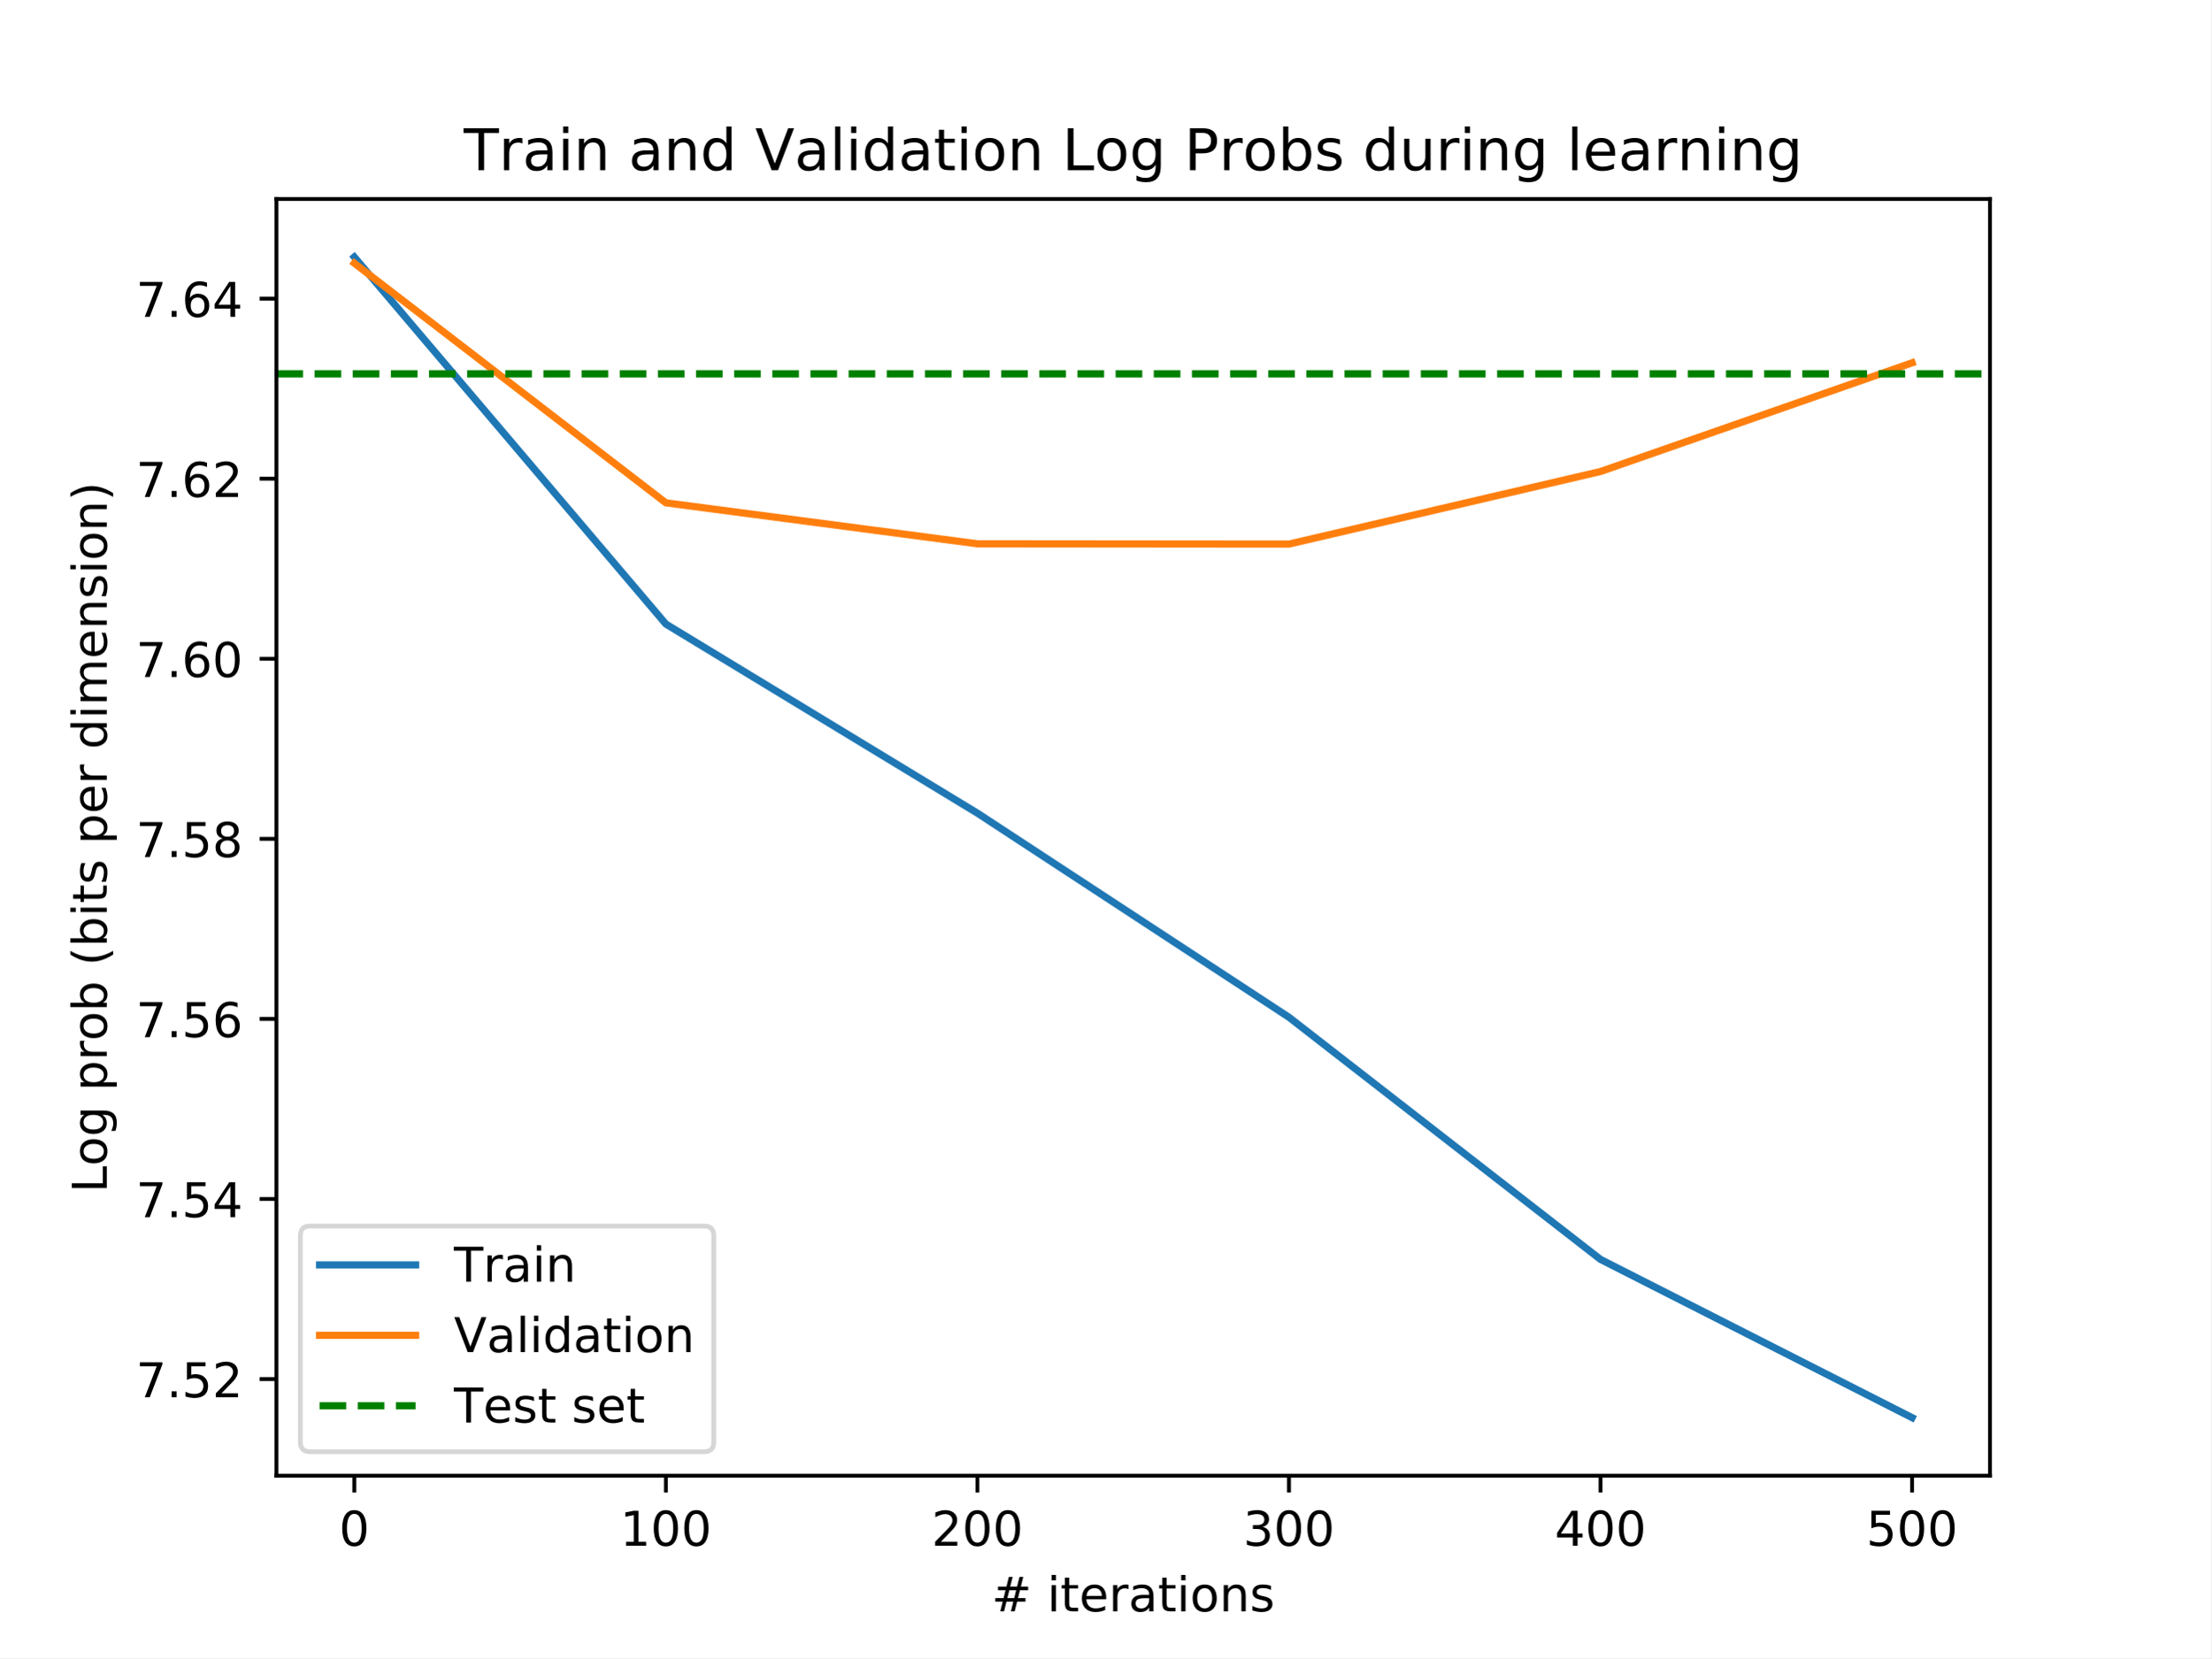
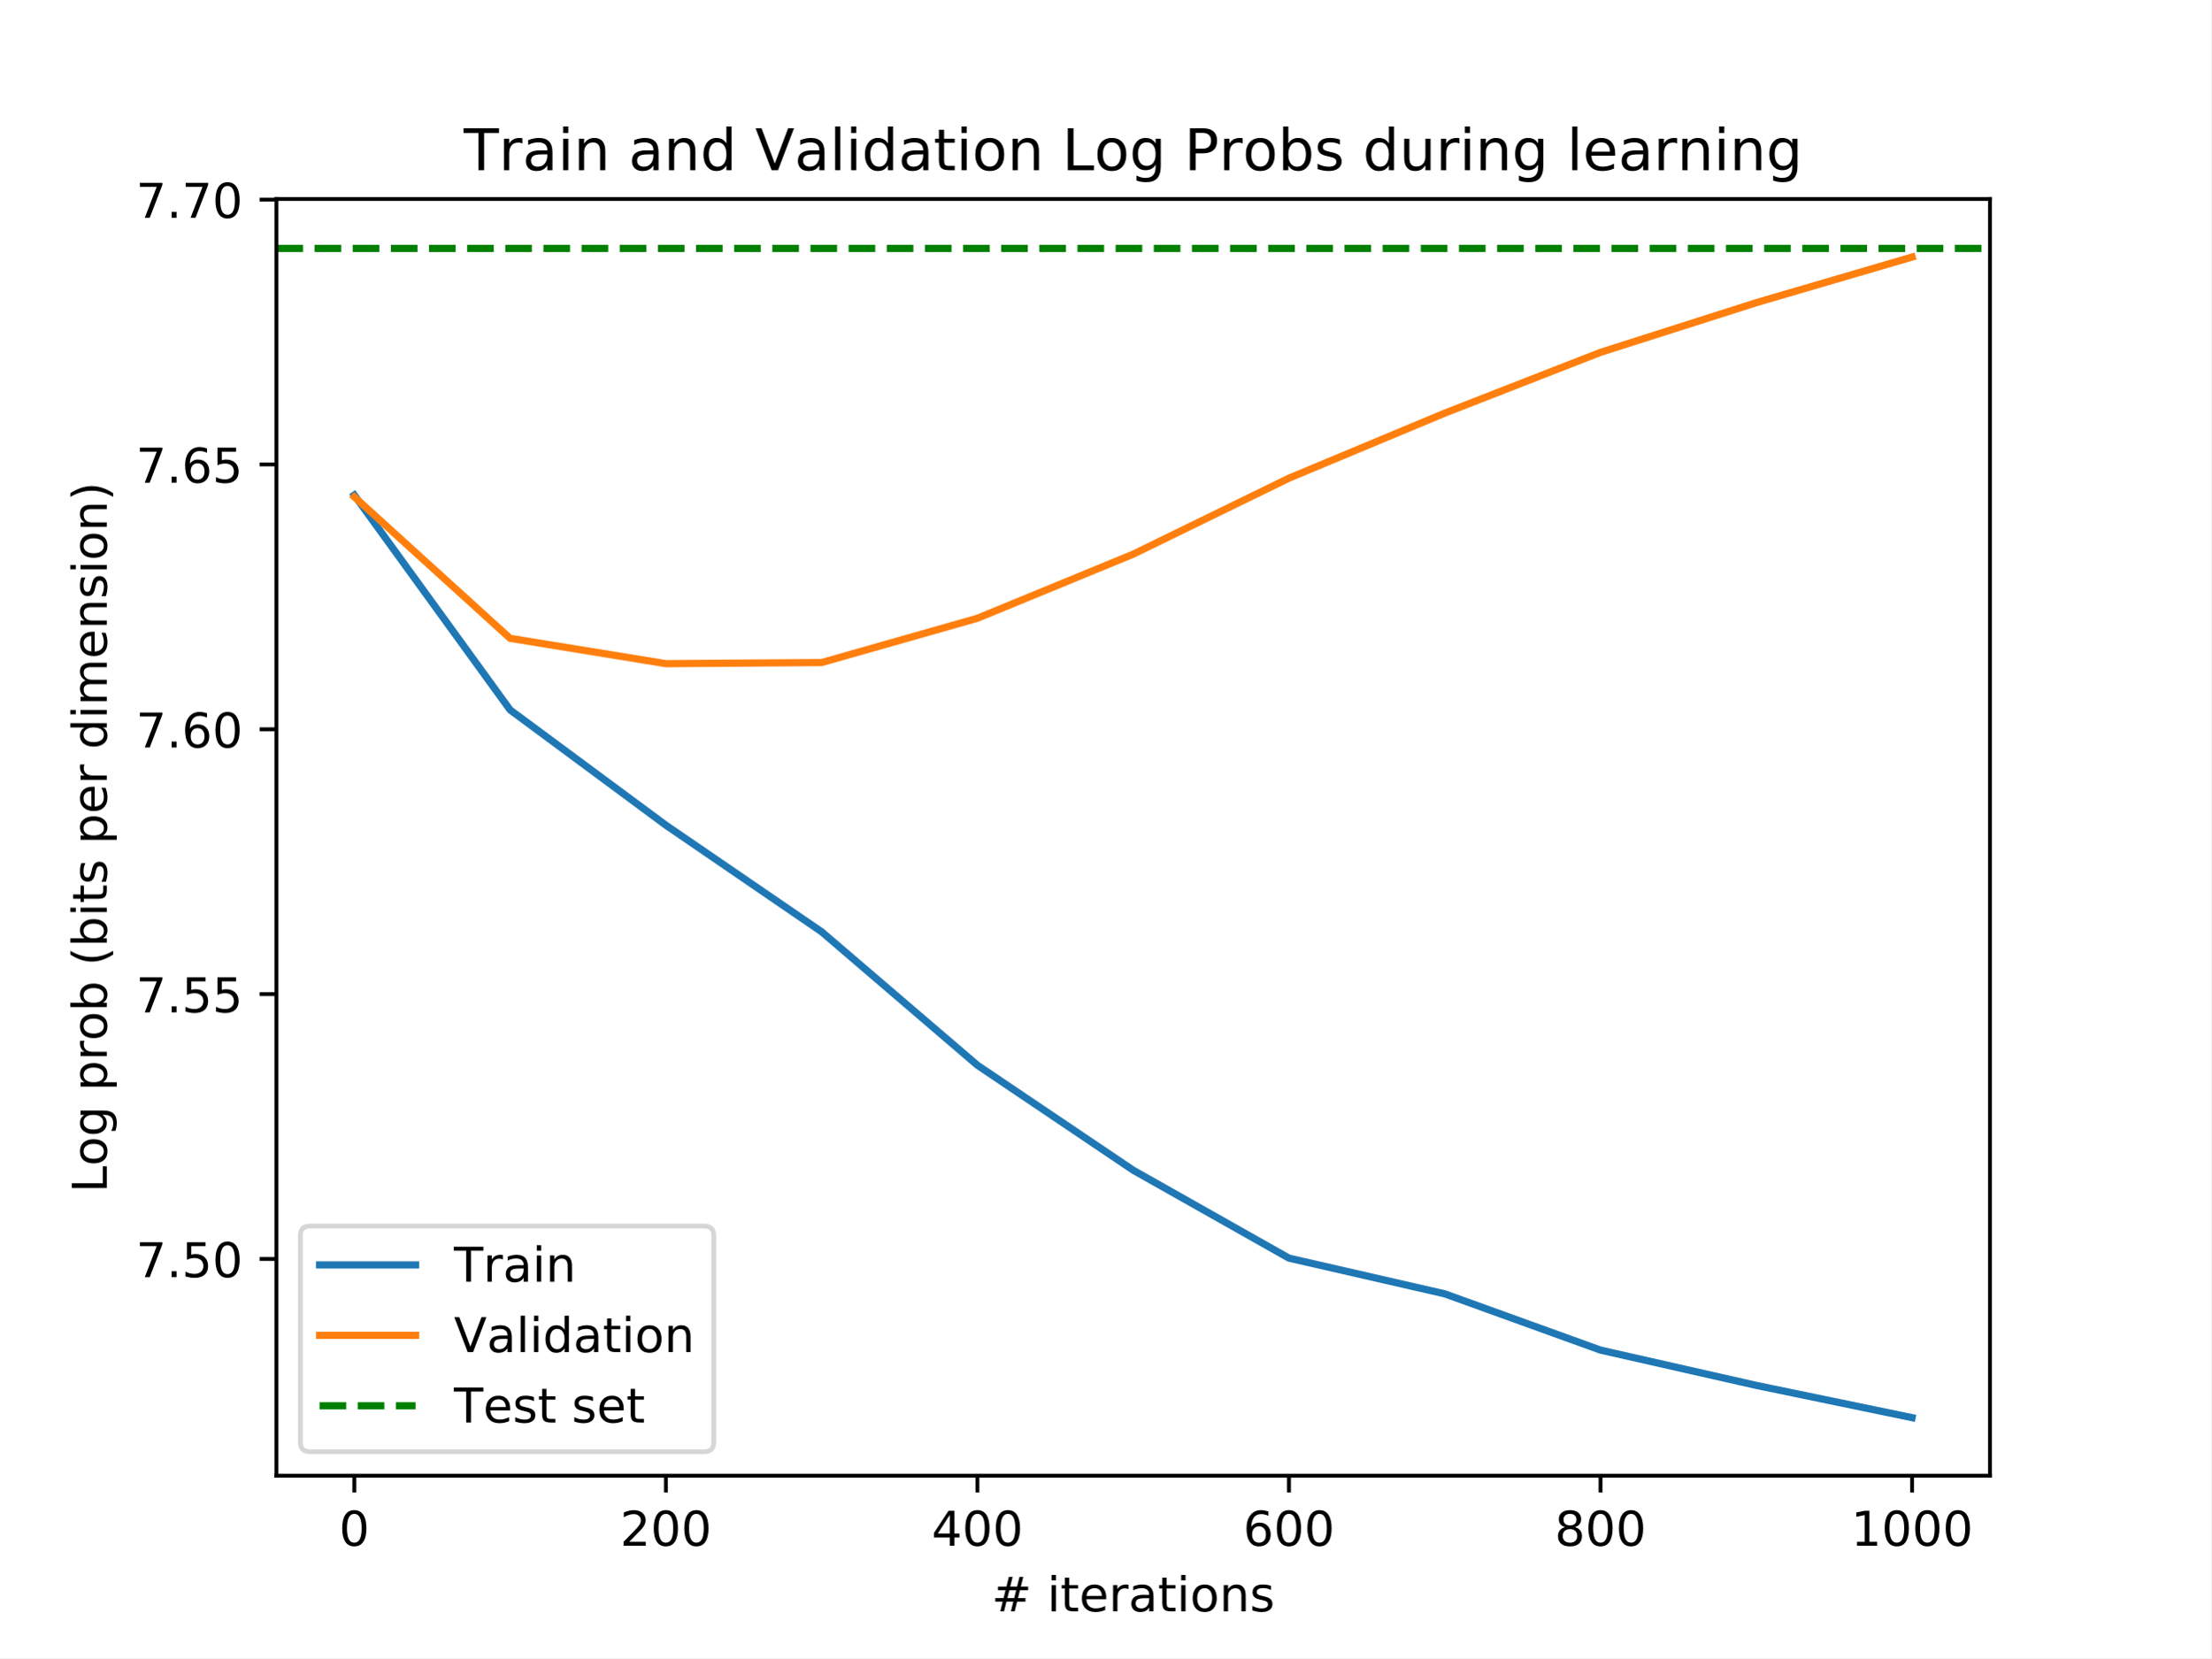
<svg xmlns="http://www.w3.org/2000/svg" xmlns:xlink="http://www.w3.org/1999/xlink" height="345.6pt" version="1.1" viewBox="0 0 460.8 345.6" width="460.8pt">
  <defs>
    <style type="text/css">
*{stroke-linecap:butt;stroke-linejoin:round;}
  </style>
  </defs>
  <g id="figure_1">
    <g id="patch_1">
      <path d="M 0 345.6  L 460.8 345.6  L 460.8 0  L 0 0  z " style="fill:#ffffff;" />
    </g>
    <g id="axes_1">
      <g id="patch_2">
        <path d="M 57.6 307.584  L 414.72 307.584  L 414.72 41.472  L 57.6 41.472  z " style="fill:#ffffff;" />
      </g>
      <g id="matplotlib.axis_1">
        <g id="xtick_1">
          <g id="line2d_1">
            <defs>
-               <path d="M 0 0  L 0 3.5  " id="mff0b40eb74" style="stroke:#000000;stroke-width:0.8;" />
-             </defs>
-             <g>
-               <use style="stroke:#000000;stroke-width:0.8;" x="73.833" xlink:href="#mff0b40eb74" y="307.584" />
+               <path d="M 0 0  L 0 3.5  " id="m655bd45f05" style="stroke:#000000;stroke-width:0.8;" />
+             </defs>
+             <g>
+               <use style="stroke:#000000;stroke-width:0.8;" x="73.833" xlink:href="#m655bd45f05" y="307.584" />
            </g>
          </g>
          <g id="text_1">
            <defs>
              <path d="M 31.781 66.406  Q 24.172 66.406 20.328 58.906  Q 16.5 51.422 16.5 36.375  Q 16.5 21.391 20.328 13.891  Q 24.172 6.391 31.781 6.391  Q 39.453 6.391 43.281 13.891  Q 47.125 21.391 47.125 36.375  Q 47.125 51.422 43.281 58.906  Q 39.453 66.406 31.781 66.406  z M 31.781 74.219  Q 44.047 74.219 50.516 64.516  Q 56.984 54.828 56.984 36.375  Q 56.984 17.969 50.516 8.266  Q 44.047 -1.422 31.781 -1.422  Q 19.531 -1.422 13.062 8.266  Q 6.594 17.969 6.594 36.375  Q 6.594 54.828 13.062 64.516  Q 19.531 74.219 31.781 74.219  z " id="DejaVuSans-48" />
            </defs>
            <g transform="translate(70.65148 322.1824)scale(0.1 -0.1)">
              <use xlink:href="#DejaVuSans-48" />
            </g>
          </g>
        </g>
        <g id="xtick_2">
          <g id="line2d_2">
            <g>
-               <use style="stroke:#000000;stroke-width:0.8;" x="138.764" xlink:href="#mff0b40eb74" y="307.584" />
+               <use style="stroke:#000000;stroke-width:0.8;" x="138.764" xlink:href="#m655bd45f05" y="307.584" />
            </g>
          </g>
          <g id="text_2">
            <defs>
+               <path d="M 19.188 8.297  L 53.609 8.297  L 53.609 0  L 7.328 0  L 7.328 8.297  Q 12.938 14.109 22.625 23.891  Q 32.328 33.688 34.812 36.531  Q 39.547 41.844 41.422 45.531  Q 43.312 49.219 43.312 52.781  Q 43.312 58.594 39.234 62.25  Q 35.156 65.922 28.609 65.922  Q 23.969 65.922 18.812 64.312  Q 13.672 62.703 7.812 59.422  L 7.812 69.391  Q 13.766 71.781 18.938 73  Q 24.125 74.219 28.422 74.219  Q 39.75 74.219 46.484 68.547  Q 53.219 62.891 53.219 53.422  Q 53.219 48.922 51.531 44.891  Q 49.859 40.875 45.406 35.406  Q 44.188 33.984 37.641 27.219  Q 31.109 20.453 19.188 8.297  z " id="DejaVuSans-50" />
+             </defs>
+             <g transform="translate(129.2199 322.1824)scale(0.1 -0.1)">
+               <use xlink:href="#DejaVuSans-50" />
+               <use x="63.623" xlink:href="#DejaVuSans-48" />
+               <use x="127.246" xlink:href="#DejaVuSans-48" />
+             </g>
+           </g>
+         </g>
+         <g id="xtick_3">
+           <g id="line2d_3">
+             <g>
+               <use style="stroke:#000000;stroke-width:0.8;" x="203.695" xlink:href="#m655bd45f05" y="307.584" />
+             </g>
+           </g>
+           <g id="text_3">
+             <defs>
+               <path d="M 37.797 64.312  L 12.891 25.391  L 37.797 25.391  z M 35.203 72.906  L 47.609 72.906  L 47.609 25.391  L 58.016 25.391  L 58.016 17.188  L 47.609 17.188  L 47.609 0  L 37.797 0  L 37.797 17.188  L 4.891 17.188  L 4.891 26.703  z " id="DejaVuSans-52" />
+             </defs>
+             <g transform="translate(194.1508 322.1824)scale(0.1 -0.1)">
+               <use xlink:href="#DejaVuSans-52" />
+               <use x="63.623" xlink:href="#DejaVuSans-48" />
+               <use x="127.246" xlink:href="#DejaVuSans-48" />
+             </g>
+           </g>
+         </g>
+         <g id="xtick_4">
+           <g id="line2d_4">
+             <g>
+               <use style="stroke:#000000;stroke-width:0.8;" x="268.625" xlink:href="#m655bd45f05" y="307.584" />
+             </g>
+           </g>
+           <g id="text_4">
+             <defs>
+               <path d="M 33.016 40.375  Q 26.375 40.375 22.484 35.828  Q 18.609 31.297 18.609 23.391  Q 18.609 15.531 22.484 10.953  Q 26.375 6.391 33.016 6.391  Q 39.656 6.391 43.531 10.953  Q 47.406 15.531 47.406 23.391  Q 47.406 31.297 43.531 35.828  Q 39.656 40.375 33.016 40.375  z M 52.594 71.297  L 52.594 62.312  Q 48.875 64.062 45.094 64.984  Q 41.312 65.922 37.594 65.922  Q 27.828 65.922 22.672 59.328  Q 17.531 52.734 16.797 39.406  Q 19.672 43.656 24.016 45.922  Q 28.375 48.188 33.594 48.188  Q 44.578 48.188 50.953 41.516  Q 57.328 34.859 57.328 23.391  Q 57.328 12.156 50.688 5.359  Q 44.047 -1.422 33.016 -1.422  Q 20.359 -1.422 13.672 8.266  Q 6.984 17.969 6.984 36.375  Q 6.984 53.656 15.188 63.938  Q 23.391 74.219 37.203 74.219  Q 40.922 74.219 44.703 73.484  Q 48.484 72.75 52.594 71.297  z " id="DejaVuSans-54" />
+             </defs>
+             <g transform="translate(259.0817 322.1824)scale(0.1 -0.1)">
+               <use xlink:href="#DejaVuSans-54" />
+               <use x="63.623" xlink:href="#DejaVuSans-48" />
+               <use x="127.246" xlink:href="#DejaVuSans-48" />
+             </g>
+           </g>
+         </g>
+         <g id="xtick_5">
+           <g id="line2d_5">
+             <g>
+               <use style="stroke:#000000;stroke-width:0.8;" x="333.556" xlink:href="#m655bd45f05" y="307.584" />
+             </g>
+           </g>
+           <g id="text_5">
+             <defs>
+               <path d="M 31.781 34.625  Q 24.75 34.625 20.719 30.859  Q 16.703 27.094 16.703 20.516  Q 16.703 13.922 20.719 10.156  Q 24.75 6.391 31.781 6.391  Q 38.812 6.391 42.859 10.172  Q 46.922 13.969 46.922 20.516  Q 46.922 27.094 42.891 30.859  Q 38.875 34.625 31.781 34.625  z M 21.922 38.812  Q 15.578 40.375 12.031 44.719  Q 8.5 49.078 8.5 55.328  Q 8.5 64.062 14.719 69.141  Q 20.953 74.219 31.781 74.219  Q 42.672 74.219 48.875 69.141  Q 55.078 64.062 55.078 55.328  Q 55.078 49.078 51.531 44.719  Q 48 40.375 41.703 38.812  Q 48.828 37.156 52.797 32.312  Q 56.781 27.484 56.781 20.516  Q 56.781 9.906 50.312 4.234  Q 43.844 -1.422 31.781 -1.422  Q 19.734 -1.422 13.25 4.234  Q 6.781 9.906 6.781 20.516  Q 6.781 27.484 10.781 32.312  Q 14.797 37.156 21.922 38.812  z M 18.312 54.391  Q 18.312 48.734 21.844 45.562  Q 25.391 42.391 31.781 42.391  Q 38.141 42.391 41.719 45.562  Q 45.312 48.734 45.312 54.391  Q 45.312 60.062 41.719 63.234  Q 38.141 66.406 31.781 66.406  Q 25.391 66.406 21.844 63.234  Q 18.312 60.062 18.312 54.391  z " id="DejaVuSans-56" />
+             </defs>
+             <g transform="translate(324.0126 322.1824)scale(0.1 -0.1)">
+               <use xlink:href="#DejaVuSans-56" />
+               <use x="63.623" xlink:href="#DejaVuSans-48" />
+               <use x="127.246" xlink:href="#DejaVuSans-48" />
+             </g>
+           </g>
+         </g>
+         <g id="xtick_6">
+           <g id="line2d_6">
+             <g>
+               <use style="stroke:#000000;stroke-width:0.8;" x="398.487" xlink:href="#m655bd45f05" y="307.584" />
+             </g>
+           </g>
+           <g id="text_6">
+             <defs>
              <path d="M 12.406 8.297  L 28.516 8.297  L 28.516 63.922  L 10.984 60.406  L 10.984 69.391  L 28.422 72.906  L 38.281 72.906  L 38.281 8.297  L 54.391 8.297  L 54.391 0  L 12.406 0  z " id="DejaVuSans-49" />
            </defs>
-             <g transform="translate(129.2199 322.1824)scale(0.1 -0.1)">
+             <g transform="translate(385.7623 322.1824)scale(0.1 -0.1)">
              <use xlink:href="#DejaVuSans-49" />
              <use x="63.623" xlink:href="#DejaVuSans-48" />
              <use x="127.246" xlink:href="#DejaVuSans-48" />
-             </g>
-           </g>
-         </g>
-         <g id="xtick_3">
-           <g id="line2d_3">
-             <g>
-               <use style="stroke:#000000;stroke-width:0.8;" x="203.695" xlink:href="#mff0b40eb74" y="307.584" />
-             </g>
-           </g>
-           <g id="text_3">
-             <defs>
-               <path d="M 19.188 8.297  L 53.609 8.297  L 53.609 0  L 7.328 0  L 7.328 8.297  Q 12.938 14.109 22.625 23.891  Q 32.328 33.688 34.812 36.531  Q 39.547 41.844 41.422 45.531  Q 43.312 49.219 43.312 52.781  Q 43.312 58.594 39.234 62.25  Q 35.156 65.922 28.609 65.922  Q 23.969 65.922 18.812 64.312  Q 13.672 62.703 7.812 59.422  L 7.812 69.391  Q 13.766 71.781 18.938 73  Q 24.125 74.219 28.422 74.219  Q 39.75 74.219 46.484 68.547  Q 53.219 62.891 53.219 53.422  Q 53.219 48.922 51.531 44.891  Q 49.859 40.875 45.406 35.406  Q 44.188 33.984 37.641 27.219  Q 31.109 20.453 19.188 8.297  z " id="DejaVuSans-50" />
-             </defs>
-             <g transform="translate(194.1508 322.1824)scale(0.1 -0.1)">
-               <use xlink:href="#DejaVuSans-50" />
-               <use x="63.623" xlink:href="#DejaVuSans-48" />
-               <use x="127.246" xlink:href="#DejaVuSans-48" />
-             </g>
-           </g>
-         </g>
-         <g id="xtick_4">
-           <g id="line2d_4">
-             <g>
-               <use style="stroke:#000000;stroke-width:0.8;" x="268.625" xlink:href="#mff0b40eb74" y="307.584" />
-             </g>
-           </g>
-           <g id="text_4">
-             <defs>
-               <path d="M 40.578 39.312  Q 47.656 37.797 51.625 33  Q 55.609 28.219 55.609 21.188  Q 55.609 10.406 48.188 4.484  Q 40.766 -1.422 27.094 -1.422  Q 22.516 -1.422 17.656 -0.516  Q 12.797 0.391 7.625 2.203  L 7.625 11.719  Q 11.719 9.328 16.594 8.109  Q 21.484 6.891 26.812 6.891  Q 36.078 6.891 40.938 10.547  Q 45.797 14.203 45.797 21.188  Q 45.797 27.641 41.281 31.266  Q 36.766 34.906 28.719 34.906  L 20.219 34.906  L 20.219 43.016  L 29.109 43.016  Q 36.375 43.016 40.234 45.922  Q 44.094 48.828 44.094 54.297  Q 44.094 59.906 40.109 62.906  Q 36.141 65.922 28.719 65.922  Q 24.656 65.922 20.016 65.031  Q 15.375 64.156 9.812 62.312  L 9.812 71.094  Q 15.438 72.656 20.344 73.438  Q 25.25 74.219 29.594 74.219  Q 40.828 74.219 47.359 69.109  Q 53.906 64.016 53.906 55.328  Q 53.906 49.266 50.438 45.094  Q 46.969 40.922 40.578 39.312  z " id="DejaVuSans-51" />
-             </defs>
-             <g transform="translate(259.0817 322.1824)scale(0.1 -0.1)">
-               <use xlink:href="#DejaVuSans-51" />
-               <use x="63.623" xlink:href="#DejaVuSans-48" />
-               <use x="127.246" xlink:href="#DejaVuSans-48" />
-             </g>
-           </g>
-         </g>
-         <g id="xtick_5">
-           <g id="line2d_5">
-             <g>
-               <use style="stroke:#000000;stroke-width:0.8;" x="333.556" xlink:href="#mff0b40eb74" y="307.584" />
-             </g>
-           </g>
-           <g id="text_5">
-             <defs>
-               <path d="M 37.797 64.312  L 12.891 25.391  L 37.797 25.391  z M 35.203 72.906  L 47.609 72.906  L 47.609 25.391  L 58.016 25.391  L 58.016 17.188  L 47.609 17.188  L 47.609 0  L 37.797 0  L 37.797 17.188  L 4.891 17.188  L 4.891 26.703  z " id="DejaVuSans-52" />
-             </defs>
-             <g transform="translate(324.0126 322.1824)scale(0.1 -0.1)">
-               <use xlink:href="#DejaVuSans-52" />
-               <use x="63.623" xlink:href="#DejaVuSans-48" />
-               <use x="127.246" xlink:href="#DejaVuSans-48" />
-             </g>
-           </g>
-         </g>
-         <g id="xtick_6">
-           <g id="line2d_6">
-             <g>
-               <use style="stroke:#000000;stroke-width:0.8;" x="398.487" xlink:href="#mff0b40eb74" y="307.584" />
-             </g>
-           </g>
-           <g id="text_6">
-             <defs>
-               <path d="M 10.797 72.906  L 49.516 72.906  L 49.516 64.594  L 19.828 64.594  L 19.828 46.734  Q 21.969 47.469 24.109 47.828  Q 26.266 48.188 28.422 48.188  Q 40.625 48.188 47.75 41.5  Q 54.891 34.812 54.891 23.391  Q 54.891 11.625 47.562 5.094  Q 40.234 -1.422 26.906 -1.422  Q 22.312 -1.422 17.547 -0.641  Q 12.797 0.141 7.719 1.703  L 7.719 11.625  Q 12.109 9.234 16.797 8.062  Q 21.484 6.891 26.703 6.891  Q 35.156 6.891 40.078 11.328  Q 45.016 15.766 45.016 23.391  Q 45.016 31 40.078 35.438  Q 35.156 39.891 26.703 39.891  Q 22.75 39.891 18.812 39.016  Q 14.891 38.141 10.797 36.281  z " id="DejaVuSans-53" />
-             </defs>
-             <g transform="translate(388.9435 322.1824)scale(0.1 -0.1)">
-               <use xlink:href="#DejaVuSans-53" />
-               <use x="63.623" xlink:href="#DejaVuSans-48" />
-               <use x="127.246" xlink:href="#DejaVuSans-48" />
+               <use x="190.869" xlink:href="#DejaVuSans-48" />
            </g>
          </g>
        </g>
        <g id="text_7">
          <defs>
            <path d="M 51.125 44  L 36.922 44  L 32.812 27.688  L 47.125 27.688  z M 43.797 71.781  L 38.719 51.516  L 52.984 51.516  L 58.109 71.781  L 65.922 71.781  L 60.891 51.516  L 76.125 51.516  L 76.125 44  L 58.984 44  L 54.984 27.688  L 70.516 27.688  L 70.516 20.219  L 53.078 20.219  L 48 0  L 40.188 0  L 45.219 20.219  L 30.906 20.219  L 25.875 0  L 18.016 0  L 23.094 20.219  L 7.719 20.219  L 7.719 27.688  L 24.906 27.688  L 29 44  L 13.281 44  L 13.281 51.516  L 30.906 51.516  L 35.891 71.781  z " id="DejaVuSans-35" />
            <path id="DejaVuSans-32" />
            <path d="M 9.422 54.688  L 18.406 54.688  L 18.406 0  L 9.422 0  z M 9.422 75.984  L 18.406 75.984  L 18.406 64.594  L 9.422 64.594  z " id="DejaVuSans-105" />
            <path d="M 18.312 70.219  L 18.312 54.688  L 36.812 54.688  L 36.812 47.703  L 18.312 47.703  L 18.312 18.016  Q 18.312 11.328 20.141 9.422  Q 21.969 7.516 27.594 7.516  L 36.812 7.516  L 36.812 0  L 27.594 0  Q 17.188 0 13.234 3.875  Q 9.281 7.766 9.281 18.016  L 9.281 47.703  L 2.688 47.703  L 2.688 54.688  L 9.281 54.688  L 9.281 70.219  z " id="DejaVuSans-116" />
            <path d="M 56.203 29.594  L 56.203 25.203  L 14.891 25.203  Q 15.484 15.922 20.484 11.062  Q 25.484 6.203 34.422 6.203  Q 39.594 6.203 44.453 7.469  Q 49.312 8.734 54.109 11.281  L 54.109 2.781  Q 49.266 0.734 44.188 -0.344  Q 39.109 -1.422 33.891 -1.422  Q 20.797 -1.422 13.156 6.188  Q 5.516 13.812 5.516 26.812  Q 5.516 40.234 12.766 48.109  Q 20.016 56 32.328 56  Q 43.359 56 49.781 48.891  Q 56.203 41.797 56.203 29.594  z M 47.219 32.234  Q 47.125 39.594 43.094 43.984  Q 39.062 48.391 32.422 48.391  Q 24.906 48.391 20.391 44.141  Q 15.875 39.891 15.188 32.172  z " id="DejaVuSans-101" />
            <path d="M 41.109 46.297  Q 39.594 47.172 37.812 47.578  Q 36.031 48 33.891 48  Q 26.266 48 22.188 43.047  Q 18.109 38.094 18.109 28.812  L 18.109 0  L 9.078 0  L 9.078 54.688  L 18.109 54.688  L 18.109 46.188  Q 20.953 51.172 25.484 53.578  Q 30.031 56 36.531 56  Q 37.453 56 38.578 55.875  Q 39.703 55.766 41.062 55.516  z " id="DejaVuSans-114" />
            <path d="M 34.281 27.484  Q 23.391 27.484 19.188 25  Q 14.984 22.516 14.984 16.5  Q 14.984 11.719 18.141 8.906  Q 21.297 6.109 26.703 6.109  Q 34.188 6.109 38.703 11.406  Q 43.219 16.703 43.219 25.484  L 43.219 27.484  z M 52.203 31.203  L 52.203 0  L 43.219 0  L 43.219 8.297  Q 40.141 3.328 35.547 0.953  Q 30.953 -1.422 24.312 -1.422  Q 15.922 -1.422 10.953 3.297  Q 6 8.016 6 15.922  Q 6 25.141 12.172 29.828  Q 18.359 34.516 30.609 34.516  L 43.219 34.516  L 43.219 35.406  Q 43.219 41.609 39.141 45  Q 35.062 48.391 27.688 48.391  Q 23 48.391 18.547 47.266  Q 14.109 46.141 10.016 43.891  L 10.016 52.203  Q 14.938 54.109 19.578 55.047  Q 24.219 56 28.609 56  Q 40.484 56 46.344 49.844  Q 52.203 43.703 52.203 31.203  z " id="DejaVuSans-97" />
            <path d="M 30.609 48.391  Q 23.391 48.391 19.188 42.75  Q 14.984 37.109 14.984 27.297  Q 14.984 17.484 19.156 11.844  Q 23.344 6.203 30.609 6.203  Q 37.797 6.203 41.984 11.859  Q 46.188 17.531 46.188 27.297  Q 46.188 37.016 41.984 42.703  Q 37.797 48.391 30.609 48.391  z M 30.609 56  Q 42.328 56 49.016 48.375  Q 55.719 40.766 55.719 27.297  Q 55.719 13.875 49.016 6.219  Q 42.328 -1.422 30.609 -1.422  Q 18.844 -1.422 12.172 6.219  Q 5.516 13.875 5.516 27.297  Q 5.516 40.766 12.172 48.375  Q 18.844 56 30.609 56  z " id="DejaVuSans-111" />
            <path d="M 54.891 33.016  L 54.891 0  L 45.906 0  L 45.906 32.719  Q 45.906 40.484 42.875 44.328  Q 39.844 48.188 33.797 48.188  Q 26.516 48.188 22.312 43.547  Q 18.109 38.922 18.109 30.906  L 18.109 0  L 9.078 0  L 9.078 54.688  L 18.109 54.688  L 18.109 46.188  Q 21.344 51.125 25.703 53.562  Q 30.078 56 35.797 56  Q 45.219 56 50.047 50.172  Q 54.891 44.344 54.891 33.016  z " id="DejaVuSans-110" />
            <path d="M 44.281 53.078  L 44.281 44.578  Q 40.484 46.531 36.375 47.5  Q 32.281 48.484 27.875 48.484  Q 21.188 48.484 17.844 46.438  Q 14.5 44.391 14.5 40.281  Q 14.5 37.156 16.891 35.375  Q 19.281 33.594 26.516 31.984  L 29.594 31.297  Q 39.156 29.25 43.188 25.516  Q 47.219 21.781 47.219 15.094  Q 47.219 7.469 41.188 3.016  Q 35.156 -1.422 24.609 -1.422  Q 20.219 -1.422 15.453 -0.562  Q 10.688 0.297 5.422 2  L 5.422 11.281  Q 10.406 8.688 15.234 7.391  Q 20.062 6.109 24.812 6.109  Q 31.156 6.109 34.562 8.281  Q 37.984 10.453 37.984 14.406  Q 37.984 18.062 35.516 20.016  Q 33.062 21.969 24.703 23.781  L 21.578 24.516  Q 13.234 26.266 9.516 29.906  Q 5.812 33.547 5.812 39.891  Q 5.812 47.609 11.281 51.797  Q 16.75 56 26.812 56  Q 31.781 56 36.172 55.266  Q 40.578 54.547 44.281 53.078  z " id="DejaVuSans-115" />
          </defs>
          <g transform="translate(206.6538 335.8606)scale(0.1 -0.1)">
            <use xlink:href="#DejaVuSans-35" />
            <use x="83.789" xlink:href="#DejaVuSans-32" />
            <use x="115.576" xlink:href="#DejaVuSans-105" />
            <use x="143.359" xlink:href="#DejaVuSans-116" />
            <use x="182.568" xlink:href="#DejaVuSans-101" />
            <use x="244.092" xlink:href="#DejaVuSans-114" />
            <use x="285.205" xlink:href="#DejaVuSans-97" />
            <use x="346.484" xlink:href="#DejaVuSans-116" />
            <use x="385.693" xlink:href="#DejaVuSans-105" />
            <use x="413.477" xlink:href="#DejaVuSans-111" />
            <use x="474.658" xlink:href="#DejaVuSans-110" />
            <use x="538.037" xlink:href="#DejaVuSans-115" />
          </g>
        </g>
      </g>
      <g id="matplotlib.axis_2">
        <g id="ytick_1">
          <g id="line2d_7">
            <defs>
-               <path d="M 0 0  L -3.5 0  " id="m5b82a9ceaa" style="stroke:#000000;stroke-width:0.8;" />
-             </defs>
-             <g>
-               <use style="stroke:#000000;stroke-width:0.8;" x="57.6" xlink:href="#m5b82a9ceaa" y="287.442" />
+               <path d="M 0 0  L -3.5 0  " id="mbfa0e09bd7" style="stroke:#000000;stroke-width:0.8;" />
+             </defs>
+             <g>
+               <use style="stroke:#000000;stroke-width:0.8;" x="57.6" xlink:href="#mbfa0e09bd7" y="262.408" />
            </g>
          </g>
          <g id="text_8">
            <defs>
              <path d="M 8.203 72.906  L 55.078 72.906  L 55.078 68.703  L 28.609 0  L 18.312 0  L 43.219 64.594  L 8.203 64.594  z " id="DejaVuSans-55" />
              <path d="M 10.688 12.406  L 21 12.406  L 21 0  L 10.688 0  z " id="DejaVuSans-46" />
-             </defs>
-             <g transform="translate(28.33438 291.2413)scale(0.1 -0.1)">
+               <path d="M 10.797 72.906  L 49.516 72.906  L 49.516 64.594  L 19.828 64.594  L 19.828 46.734  Q 21.969 47.469 24.109 47.828  Q 26.266 48.188 28.422 48.188  Q 40.625 48.188 47.75 41.5  Q 54.891 34.812 54.891 23.391  Q 54.891 11.625 47.562 5.094  Q 40.234 -1.422 26.906 -1.422  Q 22.312 -1.422 17.547 -0.641  Q 12.797 0.141 7.719 1.703  L 7.719 11.625  Q 12.109 9.234 16.797 8.062  Q 21.484 6.891 26.703 6.891  Q 35.156 6.891 40.078 11.328  Q 45.016 15.766 45.016 23.391  Q 45.016 31 40.078 35.438  Q 35.156 39.891 26.703 39.891  Q 22.75 39.891 18.812 39.016  Q 14.891 38.141 10.797 36.281  z " id="DejaVuSans-53" />
+             </defs>
+             <g transform="translate(28.33438 266.2069)scale(0.1 -0.1)">
              <use xlink:href="#DejaVuSans-55" />
              <use x="63.623" xlink:href="#DejaVuSans-46" />
              <use x="95.41" xlink:href="#DejaVuSans-53" />
-               <use x="159.033" xlink:href="#DejaVuSans-50" />
+               <use x="159.033" xlink:href="#DejaVuSans-48" />
            </g>
          </g>
        </g>
        <g id="ytick_2">
          <g id="line2d_8">
            <g>
-               <use style="stroke:#000000;stroke-width:0.8;" x="57.6" xlink:href="#m5b82a9ceaa" y="249.908" />
+               <use style="stroke:#000000;stroke-width:0.8;" x="57.6" xlink:href="#mbfa0e09bd7" y="207.205" />
            </g>
          </g>
          <g id="text_9">
-             <g transform="translate(28.33438 253.7075)scale(0.1 -0.1)">
+             <g transform="translate(28.33438 211.0042)scale(0.1 -0.1)">
              <use xlink:href="#DejaVuSans-55" />
              <use x="63.623" xlink:href="#DejaVuSans-46" />
              <use x="95.41" xlink:href="#DejaVuSans-53" />
-               <use x="159.033" xlink:href="#DejaVuSans-52" />
+               <use x="159.033" xlink:href="#DejaVuSans-53" />
            </g>
          </g>
        </g>
        <g id="ytick_3">
          <g id="line2d_9">
            <g>
-               <use style="stroke:#000000;stroke-width:0.8;" x="57.6" xlink:href="#m5b82a9ceaa" y="212.374" />
+               <use style="stroke:#000000;stroke-width:0.8;" x="57.6" xlink:href="#mbfa0e09bd7" y="152.002" />
            </g>
          </g>
          <g id="text_10">
-             <defs>
-               <path d="M 33.016 40.375  Q 26.375 40.375 22.484 35.828  Q 18.609 31.297 18.609 23.391  Q 18.609 15.531 22.484 10.953  Q 26.375 6.391 33.016 6.391  Q 39.656 6.391 43.531 10.953  Q 47.406 15.531 47.406 23.391  Q 47.406 31.297 43.531 35.828  Q 39.656 40.375 33.016 40.375  z M 52.594 71.297  L 52.594 62.312  Q 48.875 64.062 45.094 64.984  Q 41.312 65.922 37.594 65.922  Q 27.828 65.922 22.672 59.328  Q 17.531 52.734 16.797 39.406  Q 19.672 43.656 24.016 45.922  Q 28.375 48.188 33.594 48.188  Q 44.578 48.188 50.953 41.516  Q 57.328 34.859 57.328 23.391  Q 57.328 12.156 50.688 5.359  Q 44.047 -1.422 33.016 -1.422  Q 20.359 -1.422 13.672 8.266  Q 6.984 17.969 6.984 36.375  Q 6.984 53.656 15.188 63.938  Q 23.391 74.219 37.203 74.219  Q 40.922 74.219 44.703 73.484  Q 48.484 72.75 52.594 71.297  z " id="DejaVuSans-54" />
-             </defs>
-             <g transform="translate(28.33438 216.1737)scale(0.1 -0.1)">
-               <use xlink:href="#DejaVuSans-55" />
-               <use x="63.623" xlink:href="#DejaVuSans-46" />
-               <use x="95.41" xlink:href="#DejaVuSans-53" />
-               <use x="159.033" xlink:href="#DejaVuSans-54" />
-             </g>
-           </g>
-         </g>
-         <g id="ytick_4">
-           <g id="line2d_10">
-             <g>
-               <use style="stroke:#000000;stroke-width:0.8;" x="57.6" xlink:href="#m5b82a9ceaa" y="174.841" />
-             </g>
-           </g>
-           <g id="text_11">
-             <defs>
-               <path d="M 31.781 34.625  Q 24.75 34.625 20.719 30.859  Q 16.703 27.094 16.703 20.516  Q 16.703 13.922 20.719 10.156  Q 24.75 6.391 31.781 6.391  Q 38.812 6.391 42.859 10.172  Q 46.922 13.969 46.922 20.516  Q 46.922 27.094 42.891 30.859  Q 38.875 34.625 31.781 34.625  z M 21.922 38.812  Q 15.578 40.375 12.031 44.719  Q 8.5 49.078 8.5 55.328  Q 8.5 64.062 14.719 69.141  Q 20.953 74.219 31.781 74.219  Q 42.672 74.219 48.875 69.141  Q 55.078 64.062 55.078 55.328  Q 55.078 49.078 51.531 44.719  Q 48 40.375 41.703 38.812  Q 48.828 37.156 52.797 32.312  Q 56.781 27.484 56.781 20.516  Q 56.781 9.906 50.312 4.234  Q 43.844 -1.422 31.781 -1.422  Q 19.734 -1.422 13.25 4.234  Q 6.781 9.906 6.781 20.516  Q 6.781 27.484 10.781 32.312  Q 14.797 37.156 21.922 38.812  z M 18.312 54.391  Q 18.312 48.734 21.844 45.562  Q 25.391 42.391 31.781 42.391  Q 38.141 42.391 41.719 45.562  Q 45.312 48.734 45.312 54.391  Q 45.312 60.062 41.719 63.234  Q 38.141 66.406 31.781 66.406  Q 25.391 66.406 21.844 63.234  Q 18.312 60.062 18.312 54.391  z " id="DejaVuSans-56" />
-             </defs>
-             <g transform="translate(28.33438 178.6398)scale(0.1 -0.1)">
-               <use xlink:href="#DejaVuSans-55" />
-               <use x="63.623" xlink:href="#DejaVuSans-46" />
-               <use x="95.41" xlink:href="#DejaVuSans-53" />
-               <use x="159.033" xlink:href="#DejaVuSans-56" />
-             </g>
-           </g>
-         </g>
-         <g id="ytick_5">
-           <g id="line2d_11">
-             <g>
-               <use style="stroke:#000000;stroke-width:0.8;" x="57.6" xlink:href="#m5b82a9ceaa" y="137.307" />
-             </g>
-           </g>
-           <g id="text_12">
-             <g transform="translate(28.33438 141.106)scale(0.1 -0.1)">
+             <g transform="translate(28.33438 155.8014)scale(0.1 -0.1)">
              <use xlink:href="#DejaVuSans-55" />
              <use x="63.623" xlink:href="#DejaVuSans-46" />
              <use x="95.41" xlink:href="#DejaVuSans-54" />
              <use x="159.033" xlink:href="#DejaVuSans-48" />
            </g>
          </g>
        </g>
-         <g id="ytick_6">
-           <g id="line2d_12">
-             <g>
-               <use style="stroke:#000000;stroke-width:0.8;" x="57.6" xlink:href="#m5b82a9ceaa" y="99.773" />
-             </g>
-           </g>
-           <g id="text_13">
-             <g transform="translate(28.33438 103.5722)scale(0.1 -0.1)">
+         <g id="ytick_4">
+           <g id="line2d_10">
+             <g>
+               <use style="stroke:#000000;stroke-width:0.8;" x="57.6" xlink:href="#mbfa0e09bd7" y="96.799" />
+             </g>
+           </g>
+           <g id="text_11">
+             <g transform="translate(28.33438 100.5987)scale(0.1 -0.1)">
              <use xlink:href="#DejaVuSans-55" />
              <use x="63.623" xlink:href="#DejaVuSans-46" />
              <use x="95.41" xlink:href="#DejaVuSans-54" />
-               <use x="159.033" xlink:href="#DejaVuSans-50" />
-             </g>
-           </g>
-         </g>
-         <g id="ytick_7">
-           <g id="line2d_13">
-             <g>
-               <use style="stroke:#000000;stroke-width:0.8;" x="57.6" xlink:href="#m5b82a9ceaa" y="62.239" />
-             </g>
-           </g>
-           <g id="text_14">
-             <g transform="translate(28.33438 66.03832)scale(0.1 -0.1)">
+               <use x="159.033" xlink:href="#DejaVuSans-53" />
+             </g>
+           </g>
+         </g>
+         <g id="ytick_5">
+           <g id="line2d_11">
+             <g>
+               <use style="stroke:#000000;stroke-width:0.8;" x="57.6" xlink:href="#mbfa0e09bd7" y="41.597" />
+             </g>
+           </g>
+           <g id="text_12">
+             <g transform="translate(28.33438 45.39596)scale(0.1 -0.1)">
              <use xlink:href="#DejaVuSans-55" />
              <use x="63.623" xlink:href="#DejaVuSans-46" />
-               <use x="95.41" xlink:href="#DejaVuSans-54" />
-               <use x="159.033" xlink:href="#DejaVuSans-52" />
-             </g>
-           </g>
-         </g>
-         <g id="text_15">
+               <use x="95.41" xlink:href="#DejaVuSans-55" />
+               <use x="159.033" xlink:href="#DejaVuSans-48" />
+             </g>
+           </g>
+         </g>
+         <g id="text_13">
          <defs>
            <path d="M 9.812 72.906  L 19.672 72.906  L 19.672 8.297  L 55.172 8.297  L 55.172 0  L 9.812 0  z " id="DejaVuSans-76" />
            <path d="M 45.406 27.984  Q 45.406 37.75 41.375 43.109  Q 37.359 48.484 30.078 48.484  Q 22.859 48.484 18.828 43.109  Q 14.797 37.75 14.797 27.984  Q 14.797 18.266 18.828 12.891  Q 22.859 7.516 30.078 7.516  Q 37.359 7.516 41.375 12.891  Q 45.406 18.266 45.406 27.984  z M 54.391 6.781  Q 54.391 -7.172 48.188 -13.984  Q 42 -20.797 29.203 -20.797  Q 24.469 -20.797 20.266 -20.094  Q 16.062 -19.391 12.109 -17.922  L 12.109 -9.188  Q 16.062 -11.328 19.922 -12.344  Q 23.781 -13.375 27.781 -13.375  Q 36.625 -13.375 41.016 -8.766  Q 45.406 -4.156 45.406 5.172  L 45.406 9.625  Q 42.625 4.781 38.281 2.391  Q 33.938 0 27.875 0  Q 17.828 0 11.672 7.656  Q 5.516 15.328 5.516 27.984  Q 5.516 40.672 11.672 48.328  Q 17.828 56 27.875 56  Q 33.938 56 38.281 53.609  Q 42.625 51.219 45.406 46.391  L 45.406 54.688  L 54.391 54.688  z " id="DejaVuSans-103" />
            <path d="M 18.109 8.203  L 18.109 -20.797  L 9.078 -20.797  L 9.078 54.688  L 18.109 54.688  L 18.109 46.391  Q 20.953 51.266 25.266 53.625  Q 29.594 56 35.594 56  Q 45.562 56 51.781 48.094  Q 58.016 40.188 58.016 27.297  Q 58.016 14.406 51.781 6.484  Q 45.562 -1.422 35.594 -1.422  Q 29.594 -1.422 25.266 0.953  Q 20.953 3.328 18.109 8.203  z M 48.688 27.297  Q 48.688 37.203 44.609 42.844  Q 40.531 48.484 33.406 48.484  Q 26.266 48.484 22.188 42.844  Q 18.109 37.203 18.109 27.297  Q 18.109 17.391 22.188 11.75  Q 26.266 6.109 33.406 6.109  Q 40.531 6.109 44.609 11.75  Q 48.688 17.391 48.688 27.297  z " id="DejaVuSans-112" />
            <path d="M 48.688 27.297  Q 48.688 37.203 44.609 42.844  Q 40.531 48.484 33.406 48.484  Q 26.266 48.484 22.188 42.844  Q 18.109 37.203 18.109 27.297  Q 18.109 17.391 22.188 11.75  Q 26.266 6.109 33.406 6.109  Q 40.531 6.109 44.609 11.75  Q 48.688 17.391 48.688 27.297  z M 18.109 46.391  Q 20.953 51.266 25.266 53.625  Q 29.594 56 35.594 56  Q 45.562 56 51.781 48.094  Q 58.016 40.188 58.016 27.297  Q 58.016 14.406 51.781 6.484  Q 45.562 -1.422 35.594 -1.422  Q 29.594 -1.422 25.266 0.953  Q 20.953 3.328 18.109 8.203  L 18.109 0  L 9.078 0  L 9.078 75.984  L 18.109 75.984  z " id="DejaVuSans-98" />
            <path d="M 31 75.875  Q 24.469 64.656 21.281 53.656  Q 18.109 42.672 18.109 31.391  Q 18.109 20.125 21.312 9.062  Q 24.516 -2 31 -13.188  L 23.188 -13.188  Q 15.875 -1.703 12.234 9.375  Q 8.594 20.453 8.594 31.391  Q 8.594 42.281 12.203 53.312  Q 15.828 64.359 23.188 75.875  z " id="DejaVuSans-40" />
            <path d="M 45.406 46.391  L 45.406 75.984  L 54.391 75.984  L 54.391 0  L 45.406 0  L 45.406 8.203  Q 42.578 3.328 38.25 0.953  Q 33.938 -1.422 27.875 -1.422  Q 17.969 -1.422 11.734 6.484  Q 5.516 14.406 5.516 27.297  Q 5.516 40.188 11.734 48.094  Q 17.969 56 27.875 56  Q 33.938 56 38.25 53.625  Q 42.578 51.266 45.406 46.391  z M 14.797 27.297  Q 14.797 17.391 18.875 11.75  Q 22.953 6.109 30.078 6.109  Q 37.203 6.109 41.297 11.75  Q 45.406 17.391 45.406 27.297  Q 45.406 37.203 41.297 42.844  Q 37.203 48.484 30.078 48.484  Q 22.953 48.484 18.875 42.844  Q 14.797 37.203 14.797 27.297  z " id="DejaVuSans-100" />
            <path d="M 52 44.188  Q 55.375 50.25 60.062 53.125  Q 64.75 56 71.094 56  Q 79.641 56 84.281 50.016  Q 88.922 44.047 88.922 33.016  L 88.922 0  L 79.891 0  L 79.891 32.719  Q 79.891 40.578 77.094 44.375  Q 74.312 48.188 68.609 48.188  Q 61.625 48.188 57.562 43.547  Q 53.516 38.922 53.516 30.906  L 53.516 0  L 44.484 0  L 44.484 32.719  Q 44.484 40.625 41.703 44.406  Q 38.922 48.188 33.109 48.188  Q 26.219 48.188 22.156 43.531  Q 18.109 38.875 18.109 30.906  L 18.109 0  L 9.078 0  L 9.078 54.688  L 18.109 54.688  L 18.109 46.188  Q 21.188 51.219 25.484 53.609  Q 29.781 56 35.688 56  Q 41.656 56 45.828 52.969  Q 50 49.953 52 44.188  z " id="DejaVuSans-109" />
            <path d="M 8.016 75.875  L 15.828 75.875  Q 23.141 64.359 26.781 53.312  Q 30.422 42.281 30.422 31.391  Q 30.422 20.453 26.781 9.375  Q 23.141 -1.703 15.828 -13.188  L 8.016 -13.188  Q 14.5 -2 17.703 9.062  Q 20.906 20.125 20.906 31.391  Q 20.906 42.672 17.703 53.656  Q 14.5 64.656 8.016 75.875  z " id="DejaVuSans-41" />
          </defs>
          <g transform="translate(22.25469 248.6014)rotate(-90)scale(0.1 -0.1)">
            <use xlink:href="#DejaVuSans-76" />
            <use x="55.697" xlink:href="#DejaVuSans-111" />
            <use x="116.879" xlink:href="#DejaVuSans-103" />
            <use x="180.355" xlink:href="#DejaVuSans-32" />
            <use x="212.143" xlink:href="#DejaVuSans-112" />
            <use x="275.619" xlink:href="#DejaVuSans-114" />
            <use x="316.701" xlink:href="#DejaVuSans-111" />
            <use x="377.883" xlink:href="#DejaVuSans-98" />
            <use x="441.359" xlink:href="#DejaVuSans-32" />
            <use x="473.146" xlink:href="#DejaVuSans-40" />
            <use x="512.16" xlink:href="#DejaVuSans-98" />
            <use x="575.637" xlink:href="#DejaVuSans-105" />
            <use x="603.42" xlink:href="#DejaVuSans-116" />
            <use x="642.629" xlink:href="#DejaVuSans-115" />
            <use x="694.729" xlink:href="#DejaVuSans-32" />
            <use x="726.516" xlink:href="#DejaVuSans-112" />
            <use x="789.992" xlink:href="#DejaVuSans-101" />
            <use x="851.516" xlink:href="#DejaVuSans-114" />
            <use x="892.629" xlink:href="#DejaVuSans-32" />
            <use x="924.416" xlink:href="#DejaVuSans-100" />
            <use x="987.893" xlink:href="#DejaVuSans-105" />
            <use x="1015.676" xlink:href="#DejaVuSans-109" />
            <use x="1113.088" xlink:href="#DejaVuSans-101" />
            <use x="1174.611" xlink:href="#DejaVuSans-110" />
            <use x="1237.99" xlink:href="#DejaVuSans-115" />
            <use x="1290.09" xlink:href="#DejaVuSans-105" />
            <use x="1317.873" xlink:href="#DejaVuSans-111" />
            <use x="1379.055" xlink:href="#DejaVuSans-110" />
            <use x="1442.434" xlink:href="#DejaVuSans-41" />
          </g>
        </g>
      </g>
+       <g id="line2d_12">
+         <path clip-path="url(#p13abe0a5e3)" d="M 73.833 103.189  L 106.298 147.96  L 138.764 171.992  L 171.229 194.214  L 203.695 222.03  L 236.16 243.908  L 268.625 262.239  L 301.091 269.679  L 333.556 281.408  L 366.022 288.764  L 398.487 295.488  " style="fill:none;stroke:#1f77b4;stroke-linecap:square;stroke-width:1.5;" />
+       </g>
+       <g id="line2d_13">
+         <path clip-path="url(#p13abe0a5e3)" d="M 73.833 103.568  L 106.298 133.043  L 138.764 138.327  L 171.229 138.094  L 203.695 128.862  L 236.16 115.502  L 268.625 99.659  L 301.091 86.105  L 333.556 73.434  L 366.022 63.078  L 398.487 53.568  " style="fill:none;stroke:#ff7f0e;stroke-linecap:square;stroke-width:1.5;" />
+       </g>
      <g id="line2d_14">
-         <path clip-path="url(#pb3b22aad3a)" d="M 73.833 53.568  L 138.764 130.067  L 203.695 169.486  L 268.625 212.033  L 333.556 262.503  L 398.487 295.488  " style="fill:none;stroke:#1f77b4;stroke-linecap:square;stroke-width:1.5;" />
-       </g>
-       <g id="line2d_15">
-         <path clip-path="url(#pb3b22aad3a)" d="M 73.833 54.851  L 138.764 104.803  L 203.695 113.341  L 268.625 113.401  L 333.556 98.272  L 398.487 75.616  " style="fill:none;stroke:#ff7f0e;stroke-linecap:square;stroke-width:1.5;" />
-       </g>
-       <g id="line2d_16">
-         <path clip-path="url(#pb3b22aad3a)" d="M 57.6 77.912  L 414.72 77.912  " style="fill:none;stroke:#008000;stroke-dasharray:5.55,2.4;stroke-dashoffset:0;stroke-width:1.5;" />
+         <path clip-path="url(#p13abe0a5e3)" d="M 57.6 51.77  L 414.72 51.77  " style="fill:none;stroke:#008000;stroke-dasharray:5.55,2.4;stroke-dashoffset:0;stroke-width:1.5;" />
      </g>
      <g id="patch_3">
        <path d="M 57.6 307.584  L 57.6 41.472  " style="fill:none;stroke:#000000;stroke-linecap:square;stroke-linejoin:miter;stroke-width:0.8;" />
      </g>
      <g id="patch_4">
        <path d="M 414.72 307.584  L 414.72 41.472  " style="fill:none;stroke:#000000;stroke-linecap:square;stroke-linejoin:miter;stroke-width:0.8;" />
      </g>
      <g id="patch_5">
        <path d="M 57.6 307.584  L 414.72 307.584  " style="fill:none;stroke:#000000;stroke-linecap:square;stroke-linejoin:miter;stroke-width:0.8;" />
      </g>
      <g id="patch_6">
        <path d="M 57.6 41.472  L 414.72 41.472  " style="fill:none;stroke:#000000;stroke-linecap:square;stroke-linejoin:miter;stroke-width:0.8;" />
      </g>
-       <g id="text_16">
+       <g id="text_14">
        <defs>
          <path d="M -0.297 72.906  L 61.375 72.906  L 61.375 64.594  L 35.5 64.594  L 35.5 0  L 25.594 0  L 25.594 64.594  L -0.297 64.594  z " id="DejaVuSans-84" />
          <path d="M 28.609 0  L 0.781 72.906  L 11.078 72.906  L 34.188 11.531  L 57.328 72.906  L 67.578 72.906  L 39.797 0  z " id="DejaVuSans-86" />
          <path d="M 9.422 75.984  L 18.406 75.984  L 18.406 0  L 9.422 0  z " id="DejaVuSans-108" />
          <path d="M 19.672 64.797  L 19.672 37.406  L 32.078 37.406  Q 38.969 37.406 42.719 40.969  Q 46.484 44.531 46.484 51.125  Q 46.484 57.672 42.719 61.234  Q 38.969 64.797 32.078 64.797  z M 9.812 72.906  L 32.078 72.906  Q 44.344 72.906 50.609 67.359  Q 56.891 61.812 56.891 51.125  Q 56.891 40.328 50.609 34.812  Q 44.344 29.297 32.078 29.297  L 19.672 29.297  L 19.672 0  L 9.812 0  z " id="DejaVuSans-80" />
          <path d="M 8.5 21.578  L 8.5 54.688  L 17.484 54.688  L 17.484 21.922  Q 17.484 14.156 20.5 10.266  Q 23.531 6.391 29.594 6.391  Q 36.859 6.391 41.078 11.031  Q 45.312 15.672 45.312 23.688  L 45.312 54.688  L 54.297 54.688  L 54.297 0  L 45.312 0  L 45.312 8.406  Q 42.047 3.422 37.719 1  Q 33.406 -1.422 27.688 -1.422  Q 18.266 -1.422 13.375 4.438  Q 8.5 10.297 8.5 21.578  z M 31.109 56  z " id="DejaVuSans-117" />
        </defs>
        <g transform="translate(96.63 35.472)scale(0.12 -0.12)">
          <use xlink:href="#DejaVuSans-84" />
          <use x="60.865" xlink:href="#DejaVuSans-114" />
          <use x="101.979" xlink:href="#DejaVuSans-97" />
          <use x="163.258" xlink:href="#DejaVuSans-105" />
          <use x="191.041" xlink:href="#DejaVuSans-110" />
          <use x="254.42" xlink:href="#DejaVuSans-32" />
          <use x="286.207" xlink:href="#DejaVuSans-97" />
          <use x="347.486" xlink:href="#DejaVuSans-110" />
          <use x="410.865" xlink:href="#DejaVuSans-100" />
          <use x="474.342" xlink:href="#DejaVuSans-32" />
          <use x="506.129" xlink:href="#DejaVuSans-86" />
          <use x="574.428" xlink:href="#DejaVuSans-97" />
          <use x="635.707" xlink:href="#DejaVuSans-108" />
          <use x="663.49" xlink:href="#DejaVuSans-105" />
          <use x="691.273" xlink:href="#DejaVuSans-100" />
          <use x="754.75" xlink:href="#DejaVuSans-97" />
          <use x="816.029" xlink:href="#DejaVuSans-116" />
          <use x="855.238" xlink:href="#DejaVuSans-105" />
          <use x="883.021" xlink:href="#DejaVuSans-111" />
          <use x="944.203" xlink:href="#DejaVuSans-110" />
          <use x="1007.582" xlink:href="#DejaVuSans-32" />
          <use x="1039.369" xlink:href="#DejaVuSans-76" />
          <use x="1095.066" xlink:href="#DejaVuSans-111" />
          <use x="1156.248" xlink:href="#DejaVuSans-103" />
          <use x="1219.725" xlink:href="#DejaVuSans-32" />
          <use x="1251.512" xlink:href="#DejaVuSans-80" />
          <use x="1311.799" xlink:href="#DejaVuSans-114" />
          <use x="1352.881" xlink:href="#DejaVuSans-111" />
          <use x="1414.062" xlink:href="#DejaVuSans-98" />
          <use x="1477.539" xlink:href="#DejaVuSans-115" />
          <use x="1529.639" xlink:href="#DejaVuSans-32" />
          <use x="1561.426" xlink:href="#DejaVuSans-100" />
          <use x="1624.902" xlink:href="#DejaVuSans-117" />
          <use x="1688.281" xlink:href="#DejaVuSans-114" />
          <use x="1729.395" xlink:href="#DejaVuSans-105" />
          <use x="1757.178" xlink:href="#DejaVuSans-110" />
          <use x="1820.557" xlink:href="#DejaVuSans-103" />
          <use x="1884.033" xlink:href="#DejaVuSans-32" />
          <use x="1915.82" xlink:href="#DejaVuSans-108" />
          <use x="1943.604" xlink:href="#DejaVuSans-101" />
          <use x="2005.127" xlink:href="#DejaVuSans-97" />
          <use x="2066.406" xlink:href="#DejaVuSans-114" />
          <use x="2107.504" xlink:href="#DejaVuSans-110" />
          <use x="2170.883" xlink:href="#DejaVuSans-105" />
          <use x="2198.666" xlink:href="#DejaVuSans-110" />
          <use x="2262.045" xlink:href="#DejaVuSans-103" />
        </g>
      </g>
      <g id="legend_1">
        <g id="patch_7">
          <path d="M 64.6 302.584  L 146.745 302.584  Q 148.745 302.584 148.745 300.584  L 148.745 257.55  Q 148.745 255.55 146.745 255.55  L 64.6 255.55  Q 62.6 255.55 62.6 257.55  L 62.6 300.584  Q 62.6 302.584 64.6 302.584  z " style="fill:#ffffff;opacity:0.8;stroke:#cccccc;stroke-linejoin:miter;" />
        </g>
-         <g id="line2d_17">
+         <g id="line2d_15">
          <path d="M 66.6 263.648  L 86.6 263.648  " style="fill:none;stroke:#1f77b4;stroke-linecap:square;stroke-width:1.5;" />
        </g>
-         <g id="line2d_18" />
-         <g id="text_17">
+         <g id="line2d_16" />
+         <g id="text_15">
          <g transform="translate(94.6 267.1481)scale(0.1 -0.1)">
            <use xlink:href="#DejaVuSans-84" />
            <use x="60.865" xlink:href="#DejaVuSans-114" />
            <use x="101.979" xlink:href="#DejaVuSans-97" />
            <use x="163.258" xlink:href="#DejaVuSans-105" />
            <use x="191.041" xlink:href="#DejaVuSans-110" />
          </g>
        </g>
-         <g id="line2d_19">
+         <g id="line2d_17">
          <path d="M 66.6 278.326  L 86.6 278.326  " style="fill:none;stroke:#ff7f0e;stroke-linecap:square;stroke-width:1.5;" />
        </g>
-         <g id="line2d_20" />
-         <g id="text_18">
+         <g id="line2d_18" />
+         <g id="text_16">
          <g transform="translate(94.6 281.8262)scale(0.1 -0.1)">
            <use xlink:href="#DejaVuSans-86" />
            <use x="68.299" xlink:href="#DejaVuSans-97" />
            <use x="129.578" xlink:href="#DejaVuSans-108" />
            <use x="157.361" xlink:href="#DejaVuSans-105" />
            <use x="185.145" xlink:href="#DejaVuSans-100" />
            <use x="248.621" xlink:href="#DejaVuSans-97" />
            <use x="309.9" xlink:href="#DejaVuSans-116" />
            <use x="349.109" xlink:href="#DejaVuSans-105" />
            <use x="376.893" xlink:href="#DejaVuSans-111" />
            <use x="438.074" xlink:href="#DejaVuSans-110" />
          </g>
        </g>
-         <g id="line2d_21">
+         <g id="line2d_19">
          <path d="M 66.6 293.004  L 86.6 293.004  " style="fill:none;stroke:#008000;stroke-dasharray:5.55,2.4;stroke-dashoffset:0;stroke-width:1.5;" />
        </g>
-         <g id="line2d_22" />
-         <g id="text_19">
+         <g id="line2d_20" />
+         <g id="text_17">
          <g transform="translate(94.6 296.5043)scale(0.1 -0.1)">
            <use xlink:href="#DejaVuSans-84" />
            <use x="60.818" xlink:href="#DejaVuSans-101" />
            <use x="122.342" xlink:href="#DejaVuSans-115" />
            <use x="174.441" xlink:href="#DejaVuSans-116" />
            <use x="213.65" xlink:href="#DejaVuSans-32" />
            <use x="245.438" xlink:href="#DejaVuSans-115" />
            <use x="297.537" xlink:href="#DejaVuSans-101" />
            <use x="359.061" xlink:href="#DejaVuSans-116" />
          </g>
        </g>
      </g>
    </g>
  </g>
  <defs>
-     <clipPath id="pb3b22aad3a">
+     <clipPath id="p13abe0a5e3">
      <rect height="266.112" width="357.12" x="57.6" y="41.472" />
    </clipPath>
  </defs>
</svg>
